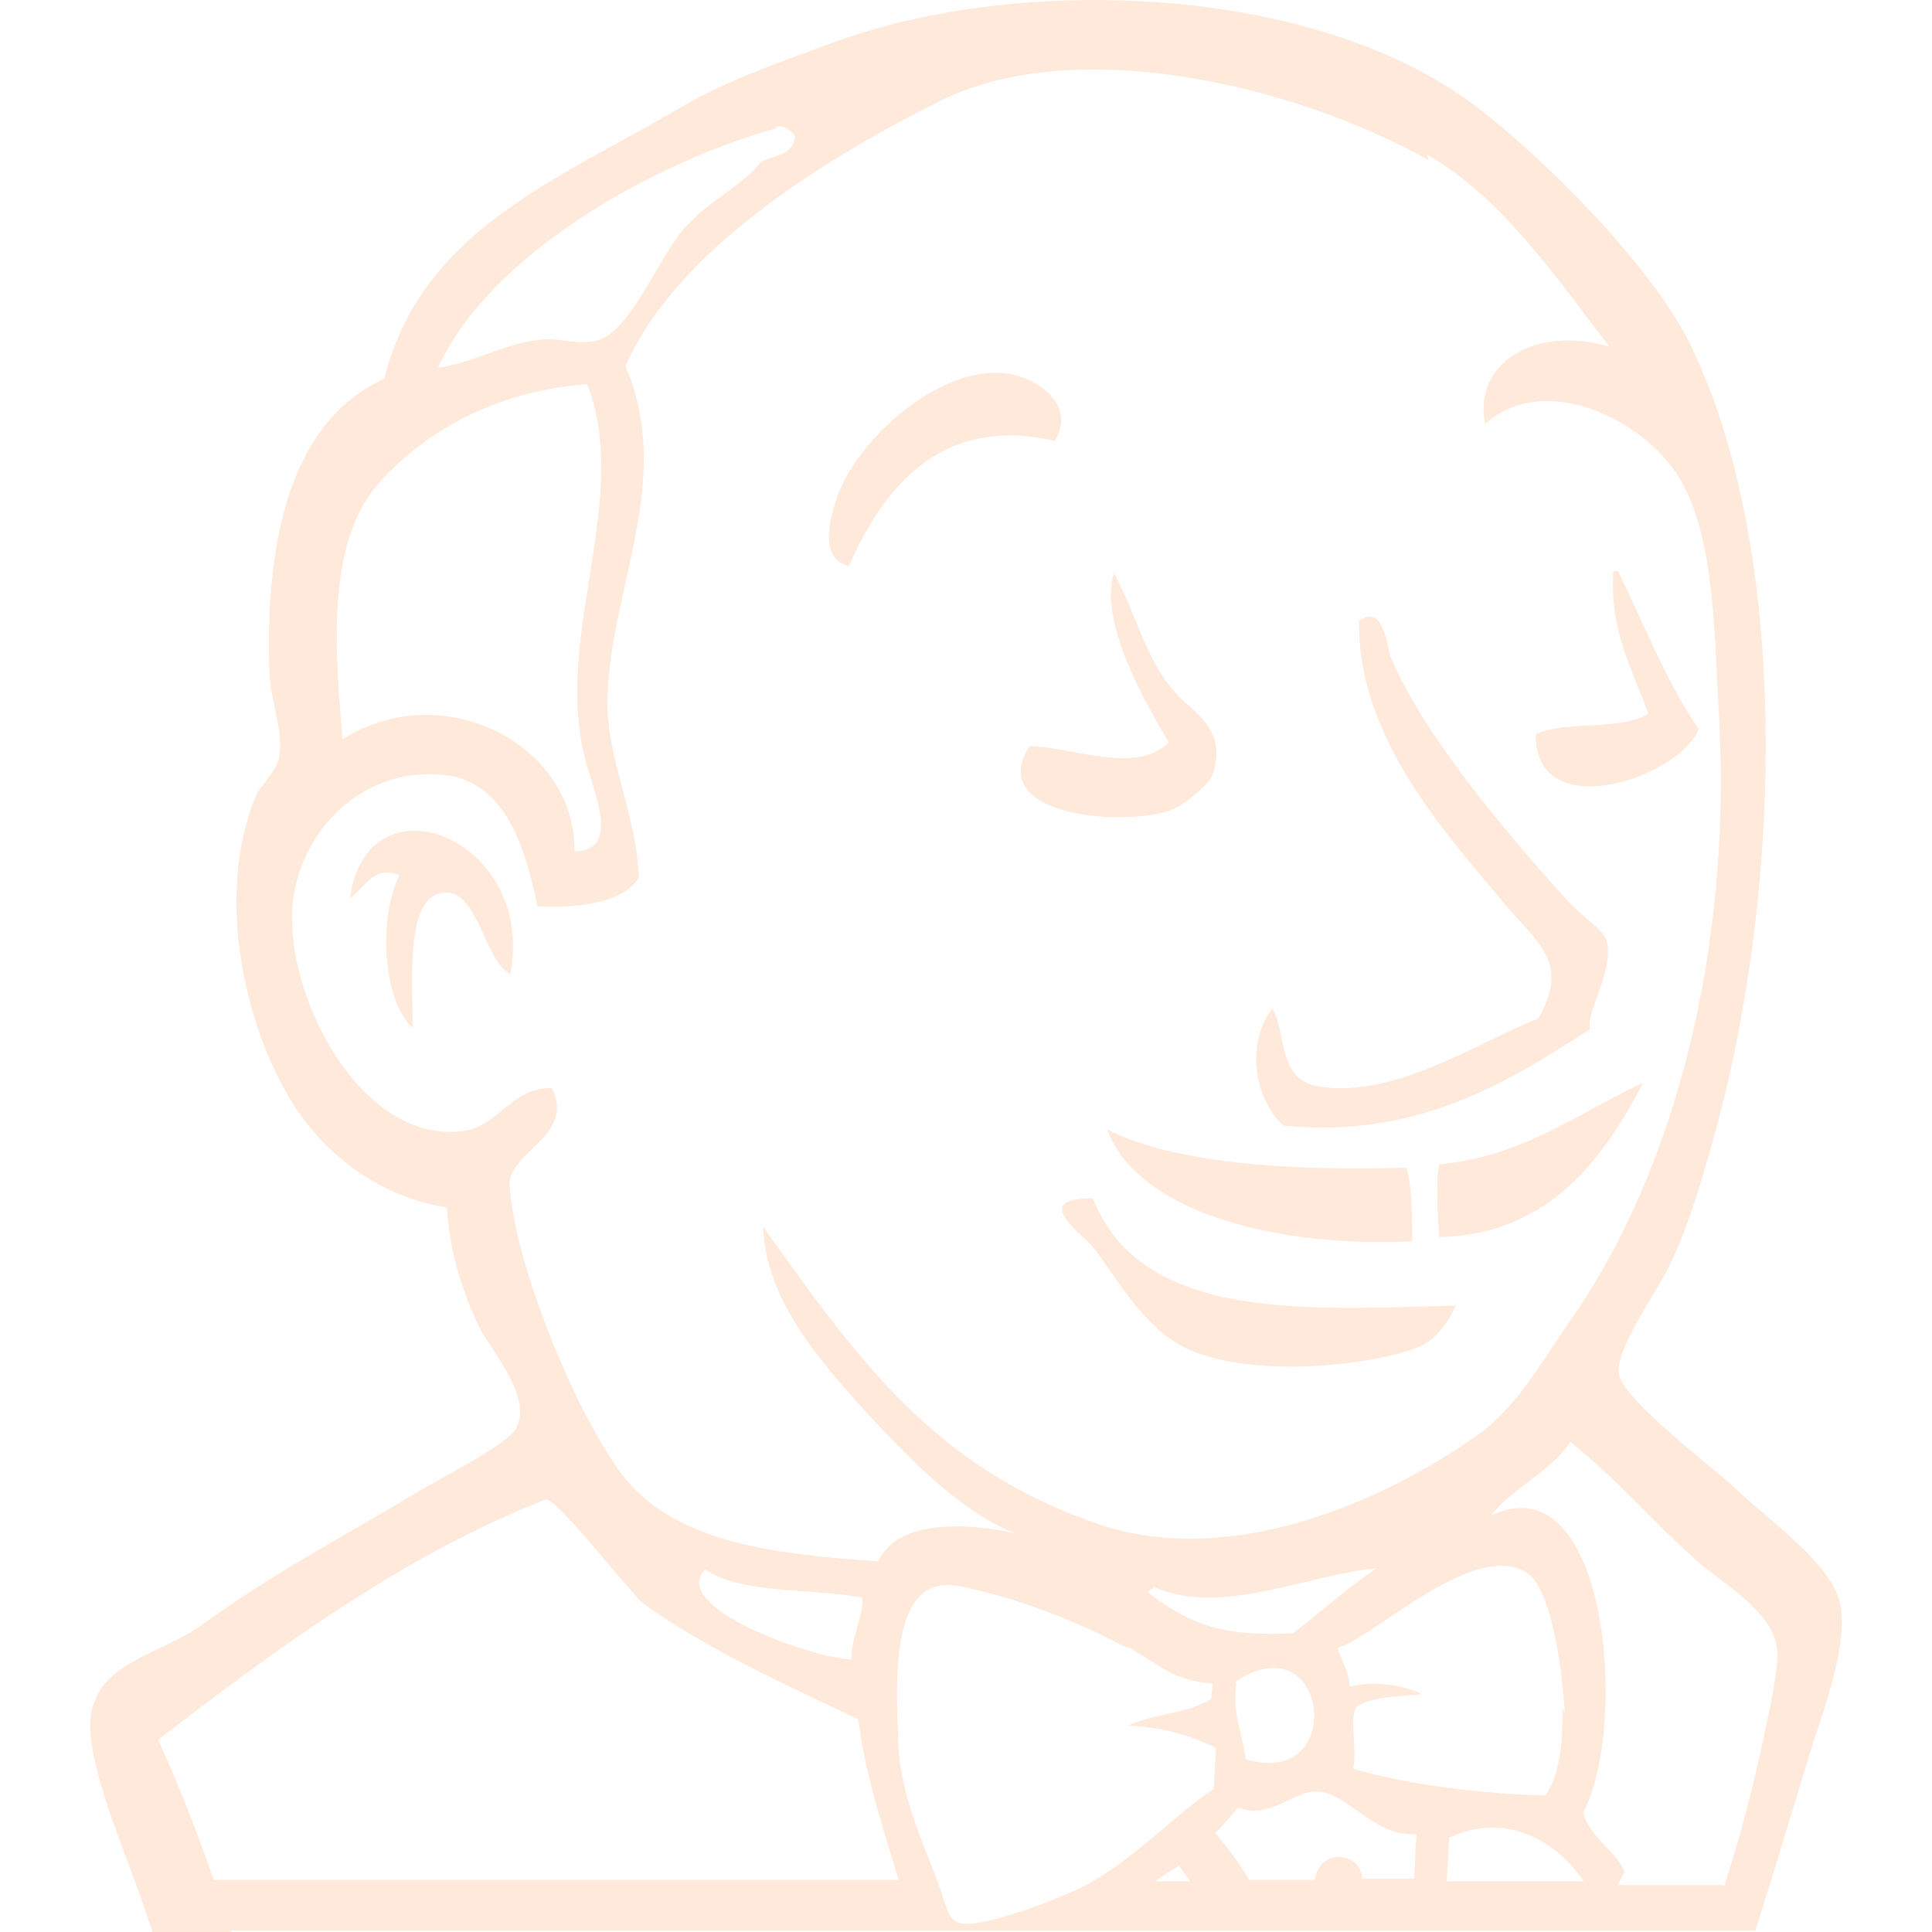
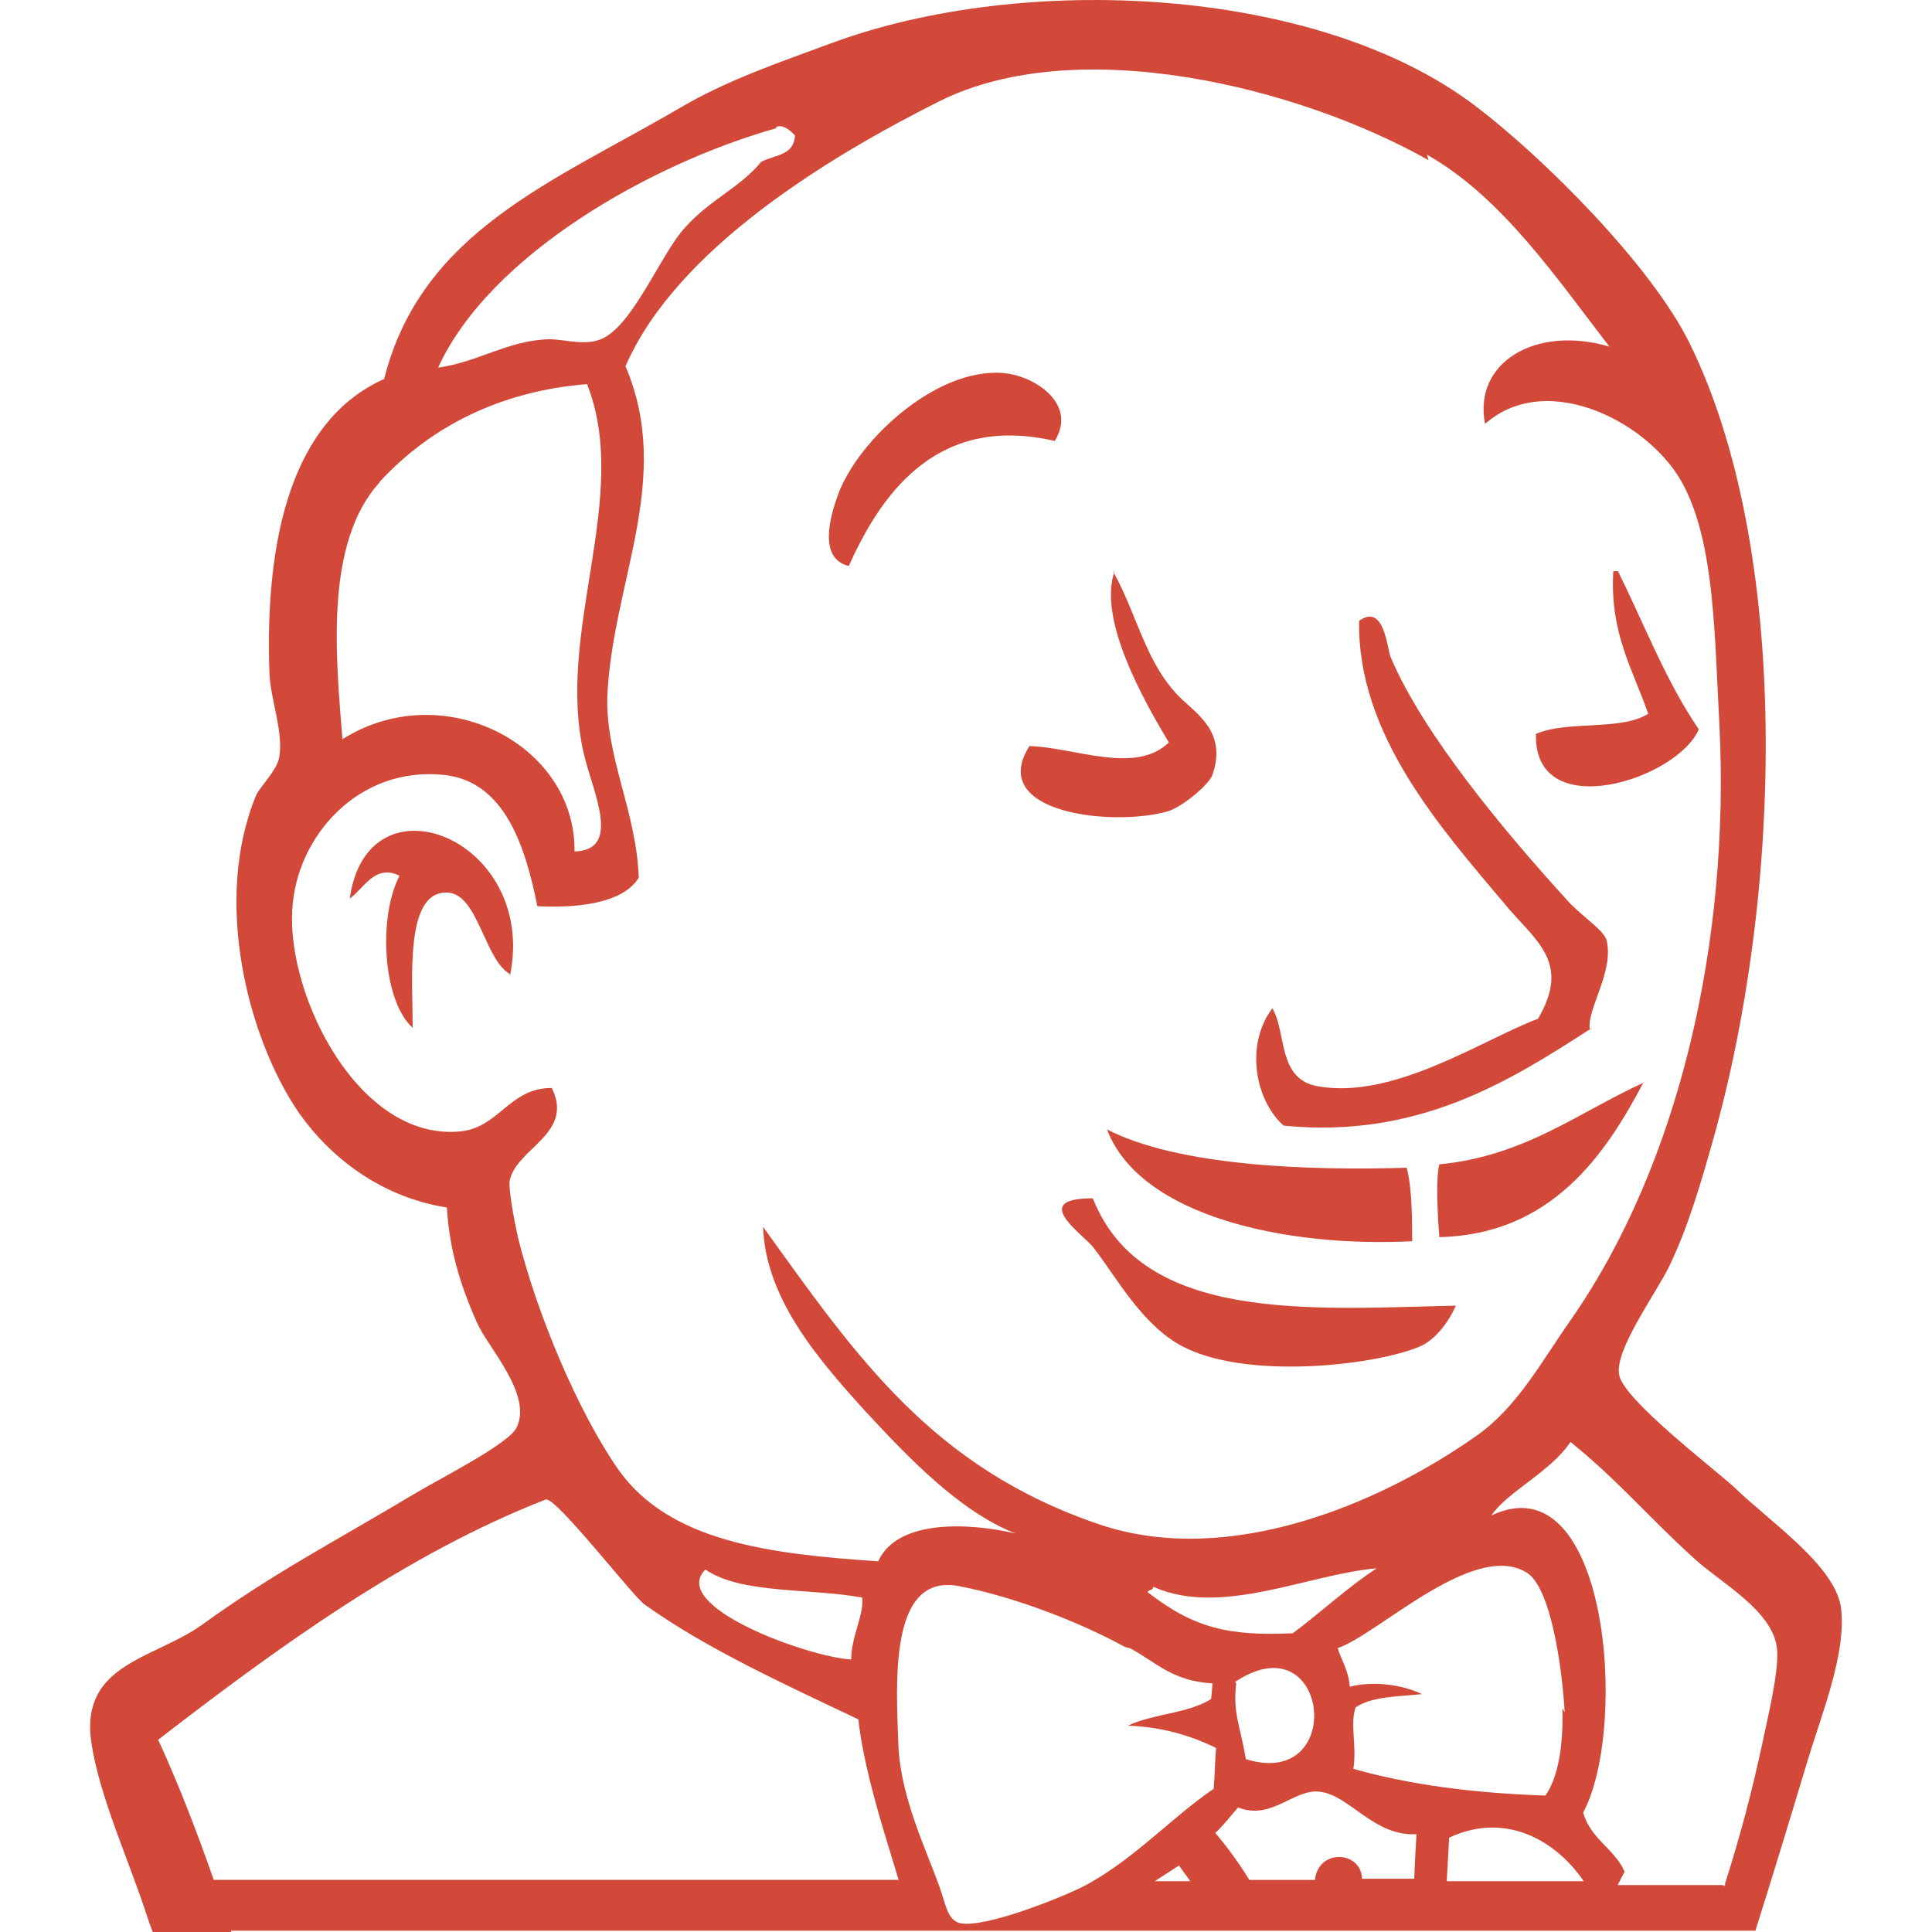
- <svg xmlns="http://www.w3.org/2000/svg" fill="#ffe9db" role="img" viewBox="0 0 24 24">
+ <svg xmlns="http://www.w3.org/2000/svg" width="256" height="256" fill="#D24939" role="img" viewBox="0 0 24 24">
  <path d="M2.872 24h-.975a3.866 3.866 0 01-.07-.197c-.215-.666-.594-1.49-.692-2.154-.146-.984.78-1.039 1.374-1.465.915-.66 1.635-1.025 2.627-1.62.295-.179 1.182-.624 1.281-.829.201-.408-.345-.982-.49-1.3-.225-.507-.345-.937-.376-1.435-.824-.13-1.455-.627-1.844-1.185-.63-.925-1.066-2.635-.525-3.936.045-.103.254-.305.285-.463.06-.308-.105-.72-.12-1.048-.06-1.692.284-3.15 1.425-3.66.463-1.84 2.113-2.453 3.673-3.367.58-.342 1.224-.562 1.89-.807 2.372-.877 6.027-.712 7.994.783.836.633 2.176 1.97 2.656 2.939 1.262 2.555 1.17 6.825.287 9.934-.12.421-.29 1.032-.533 1.533-.168.35-.689 1.05-.625 1.36.064.314 1.19 1.17 1.432 1.395.434.422 1.26.975 1.324 1.5.07.557-.248 1.336-.41 1.875-.217.721-.436 1.441-.654 2.131H2.87zm11.104-3.54c-.545-.3-1.361-.622-2.065-.757-.87-.164-.78 1.188-.75 1.994.03.643.36 1.316.51 1.744.076.197.09.41.256.449.3.068 1.29-.326 1.575-.479.6-.328 1.064-.844 1.574-1.189.016-.17.016-.34.03-.508a2.648 2.648 0 00-1.095-.277c.314-.15.75-.15 1.035-.332l.016-.193c-.496-.03-.69-.254-1.021-.436zm7.454 2.935a17.78 17.78 0 00.465-1.752c.06-.287.215-.918.178-1.176-.059-.459-.684-.799-1.004-1.086-.584-.525-.95-.975-1.56-1.469-.249.375-.78.615-.983.914 1.447-.689 1.71 2.625 1.141 3.69.09.329.391.45.514.735l-.086.166h1.29c.013 0 .03 0 .044.014zm-6.634-.012c-.05-.074-.1-.135-.15-.209l-.301.195h.45zm2.77 0c.008-.209.018-.404.03-.598-.53.029-.825-.48-1.196-.527-.324-.045-.6.361-1.02.195-.095.105-.183.227-.284.316.154.18.295.375.424.584h.815c.014-.164.135-.285.3-.285.165 0 .284.121.284.27h.66zm2.116 0c-.314-.479-.947-.898-1.68-.555l-.03.541h1.71zm-8.51 0l-.104-.344c-.225-.72-.36-1.26-.405-1.68-.914-.436-1.875-.87-2.654-1.426-.15-.105-1.109-1.35-1.23-1.305-1.739.676-3.359 1.86-4.814 2.984.256.557.48 1.141.69 1.74h8.505zm8.265-2.113c-.029-.512-.164-1.56-.48-1.74-.66-.39-1.846.78-2.34.943.045.15.135.271.15.48.285-.074.645-.029.898.092-.299.03-.629.03-.824.164-.074.195.016.48-.029.764.69.197 1.5.303 2.385.332.164-.227.225-.645.211-1.082zm-4.08-.36c-.044.375.046.51.12.943 1.26.391 1.034-1.74-.135-.959zM8.76 19.5c-.45.457 1.27 1.082 1.814 1.115 0-.29.165-.564.135-.77-.65-.118-1.502-.042-1.945-.347zm5.565.215c0 .043-.061.03-.068.064.58.451 1.014.545 1.802.51.354-.262.67-.563 1.043-.807-.855.074-1.931.607-2.774.23zm3.42-17.726c-1.606-.906-4.35-1.591-6.076-.731-1.38.692-3.27 1.84-3.899 3.292.6 1.402-.166 2.686-.226 4.109-.018.757.36 1.42.391 2.242-.2.338-.825.38-1.26.356-.146-.729-.4-1.549-1.155-1.63-1.064-.116-1.845.764-1.89 1.683-.06 1.08.833 2.864 2.085 2.745.488-.046.608-.54 1.139-.54.285.57-.445.75-.523 1.154-.016.105.06.511.104.705.233.944.744 2.16 1.245 2.88.635.9 1.884 1.051 3.229 1.141.24-.525 1.125-.48 1.706-.346-.691-.27-1.336-.945-1.875-1.529-.615-.676-1.23-1.41-1.261-2.28 1.155 1.604 2.1 3 4.2 3.704 1.59.525 3.45-.254 4.664-1.109.51-.359.811-.93 1.17-1.439 1.35-1.936 1.98-4.71 1.846-7.394-.06-1.111-.06-2.221-.436-2.955-.389-.781-1.695-1.471-2.475-.781-.15-.764.63-1.23 1.545-.96-.66-.854-1.336-1.858-2.266-2.384zM13.58 14.896c.615 1.544 2.724 1.363 4.505 1.323-.084.194-.256.435-.465.515-.57.232-2.145.408-2.937-.012-.506-.27-.824-.873-1.102-1.227-.137-.172-.795-.608-.012-.609zm.164-.87c.893.464 2.52.517 3.731.48.066.267.066.593.068.913-1.55.08-3.386-.304-3.794-1.395h-.005zm6.675-.586c-.473.9-1.145 1.897-2.539 1.928-.023-.284-.045-.735 0-.904 1.064-.103 1.727-.646 2.543-1.017zm-.649-.667c-1.02.66-2.154 1.375-3.824 1.21-.351-.31-.485-1-.14-1.458.181.313.06.885.57.97.944.165 2.038-.579 2.73-.84.42-.713-.046-.976-.42-1.433-.782-.93-1.83-2.1-1.802-3.51.314-.224.346.346.391.45.404.96 1.424 2.175 2.174 3 .18.21.48.39.51.524.092.39-.254.854-.209 1.11zm-13.439-.675c-.314-.184-.393-.99-.768-1.01-.535-.03-.438 1.05-.436 1.68-.37-.33-.435-1.365-.164-1.89-.308-.15-.445.164-.618.284.22-1.59 2.34-.734 1.99.96zM4.713 5.995c-.685.756-.54 2.174-.459 3.188 1.244-.785 2.898.06 2.883 1.394.595-.016.223-.744.115-1.215-.353-1.528.592-3.187.041-4.59-1.064.084-1.939.52-2.578 1.215zm9.12 1.113c.307.562.404 1.148.84 1.57.195.19.574.424.387.95-.045.121-.365.391-.551.45-.674.195-2.254.03-1.721-.81.563.015 1.314.36 1.732-.045-.314-.524-.885-1.53-.674-2.13zm6.198-.013h.068c.33.668.6 1.375 1.004 1.965-.27.628-2.053 1.19-2.023.057.39-.17 1.05-.035 1.395-.25-.193-.556-.48-1.006-.434-1.771zm-6.927-1.617c-1.422-.33-2.131.592-2.56 1.553-.384-.094-.231-.615-.135-.883.255-.701 1.28-1.633 2.119-1.506.359.057.848.386.576.834zM9.642 1.593c-1.56.44-3.56 1.574-4.2 2.974.495-.07.84-.321 1.33-.351.186-.016.428.074.641.015.424-.104.78-1.065 1.102-1.41.31-.345.685-.496.94-.81.167-.09.409-.074.42-.33-.073-.075-.15-.135-.232-.105v.017z" />
</svg>
